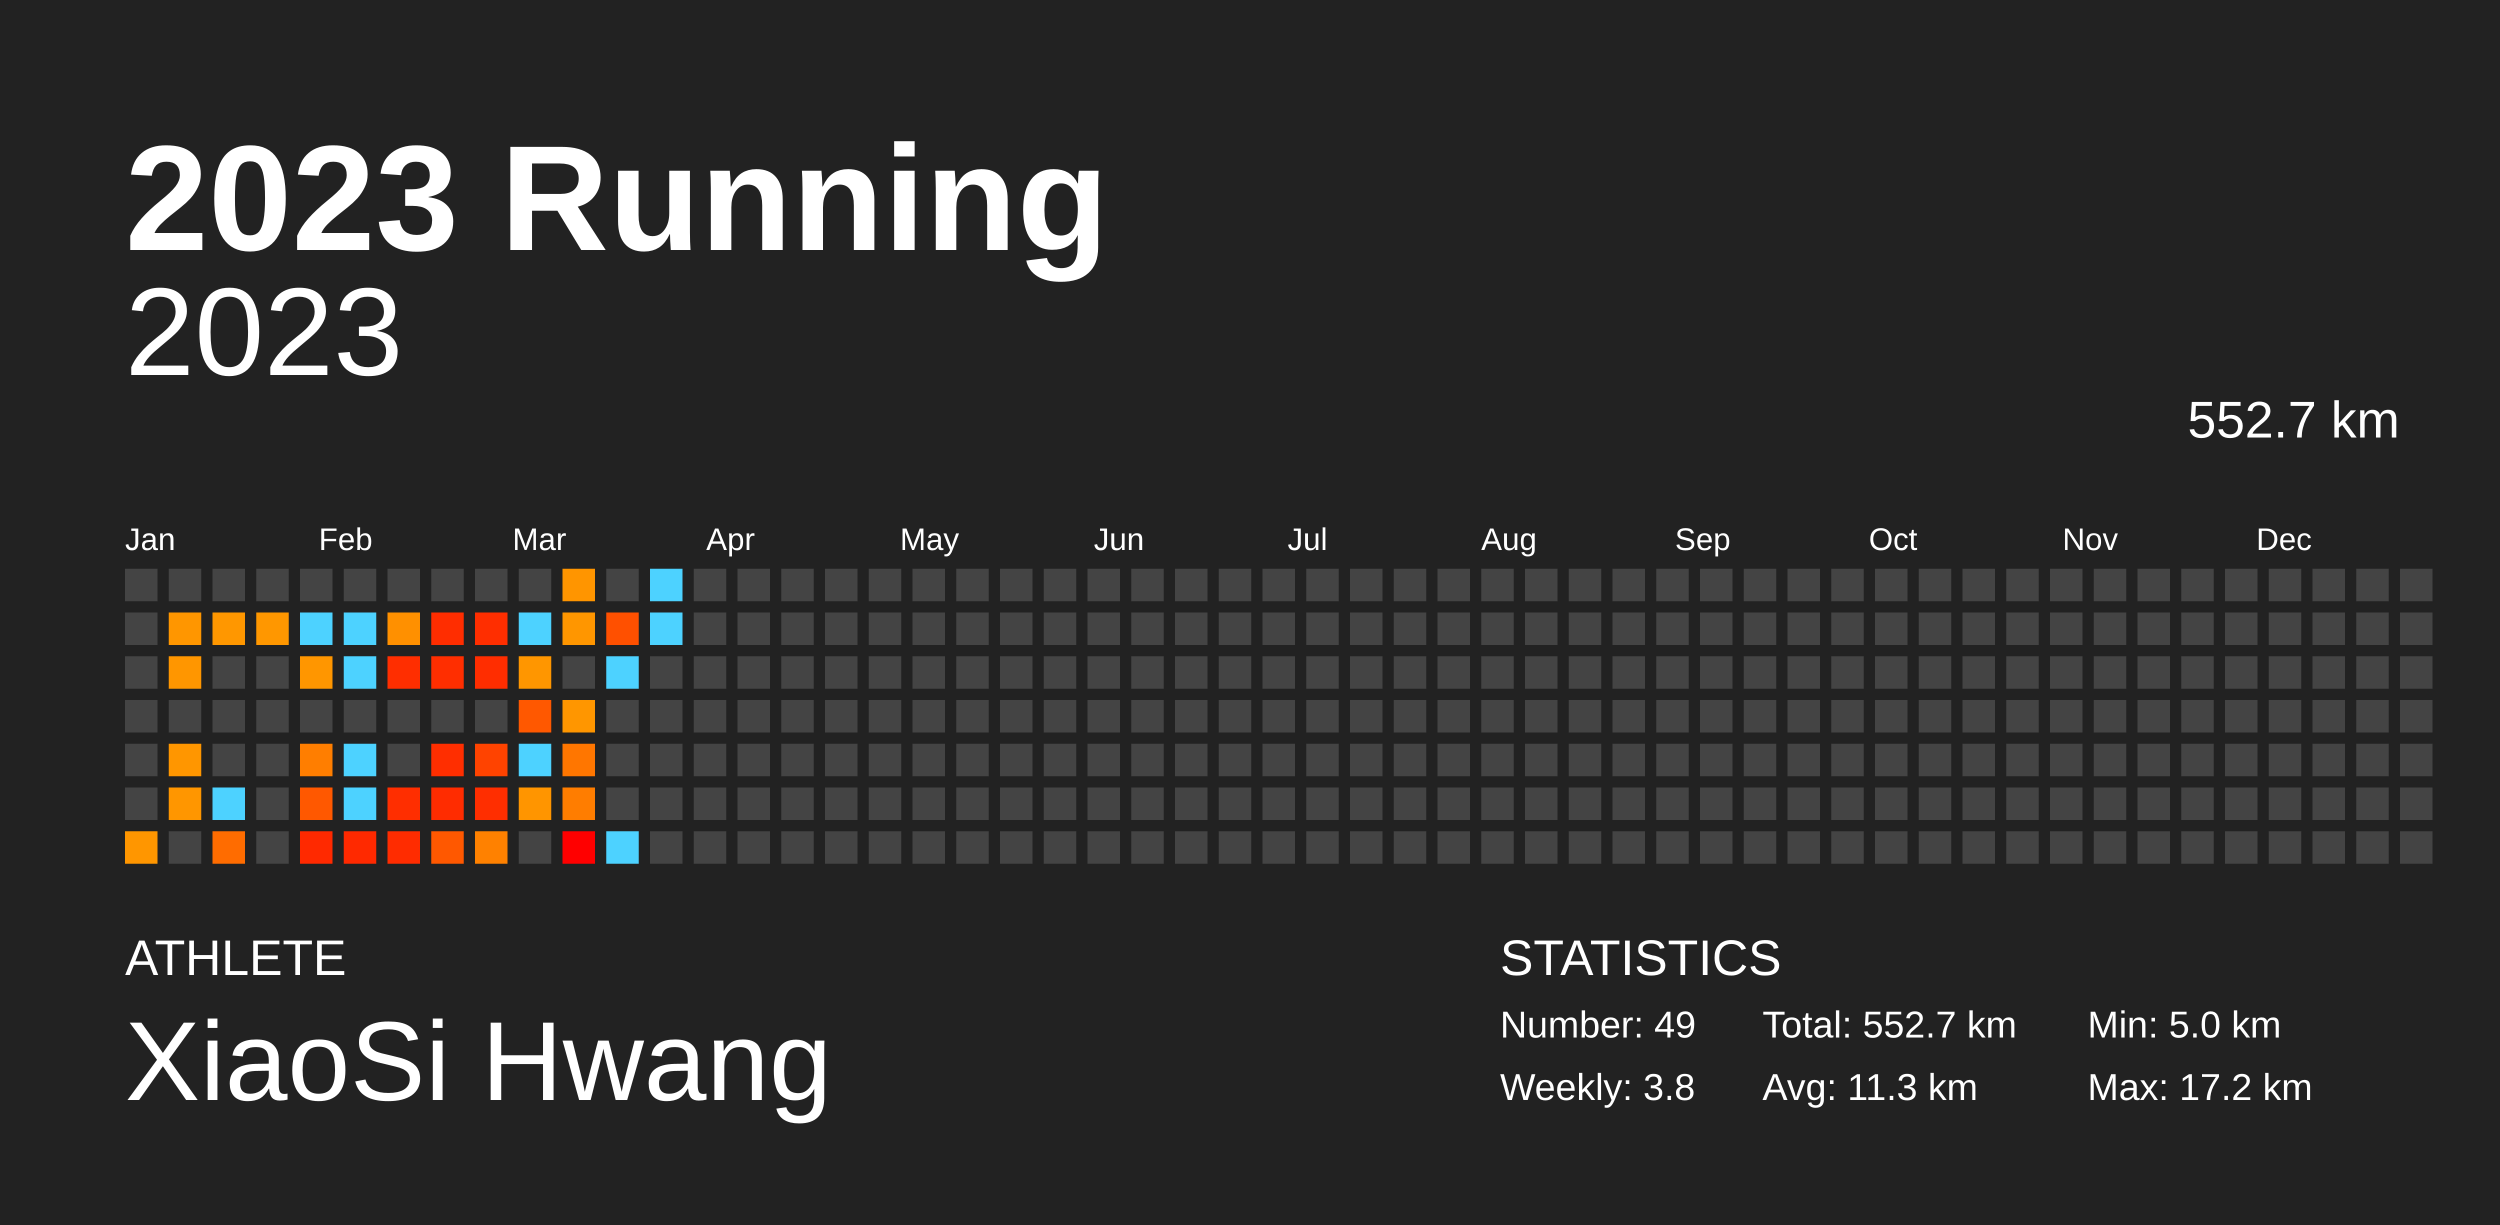
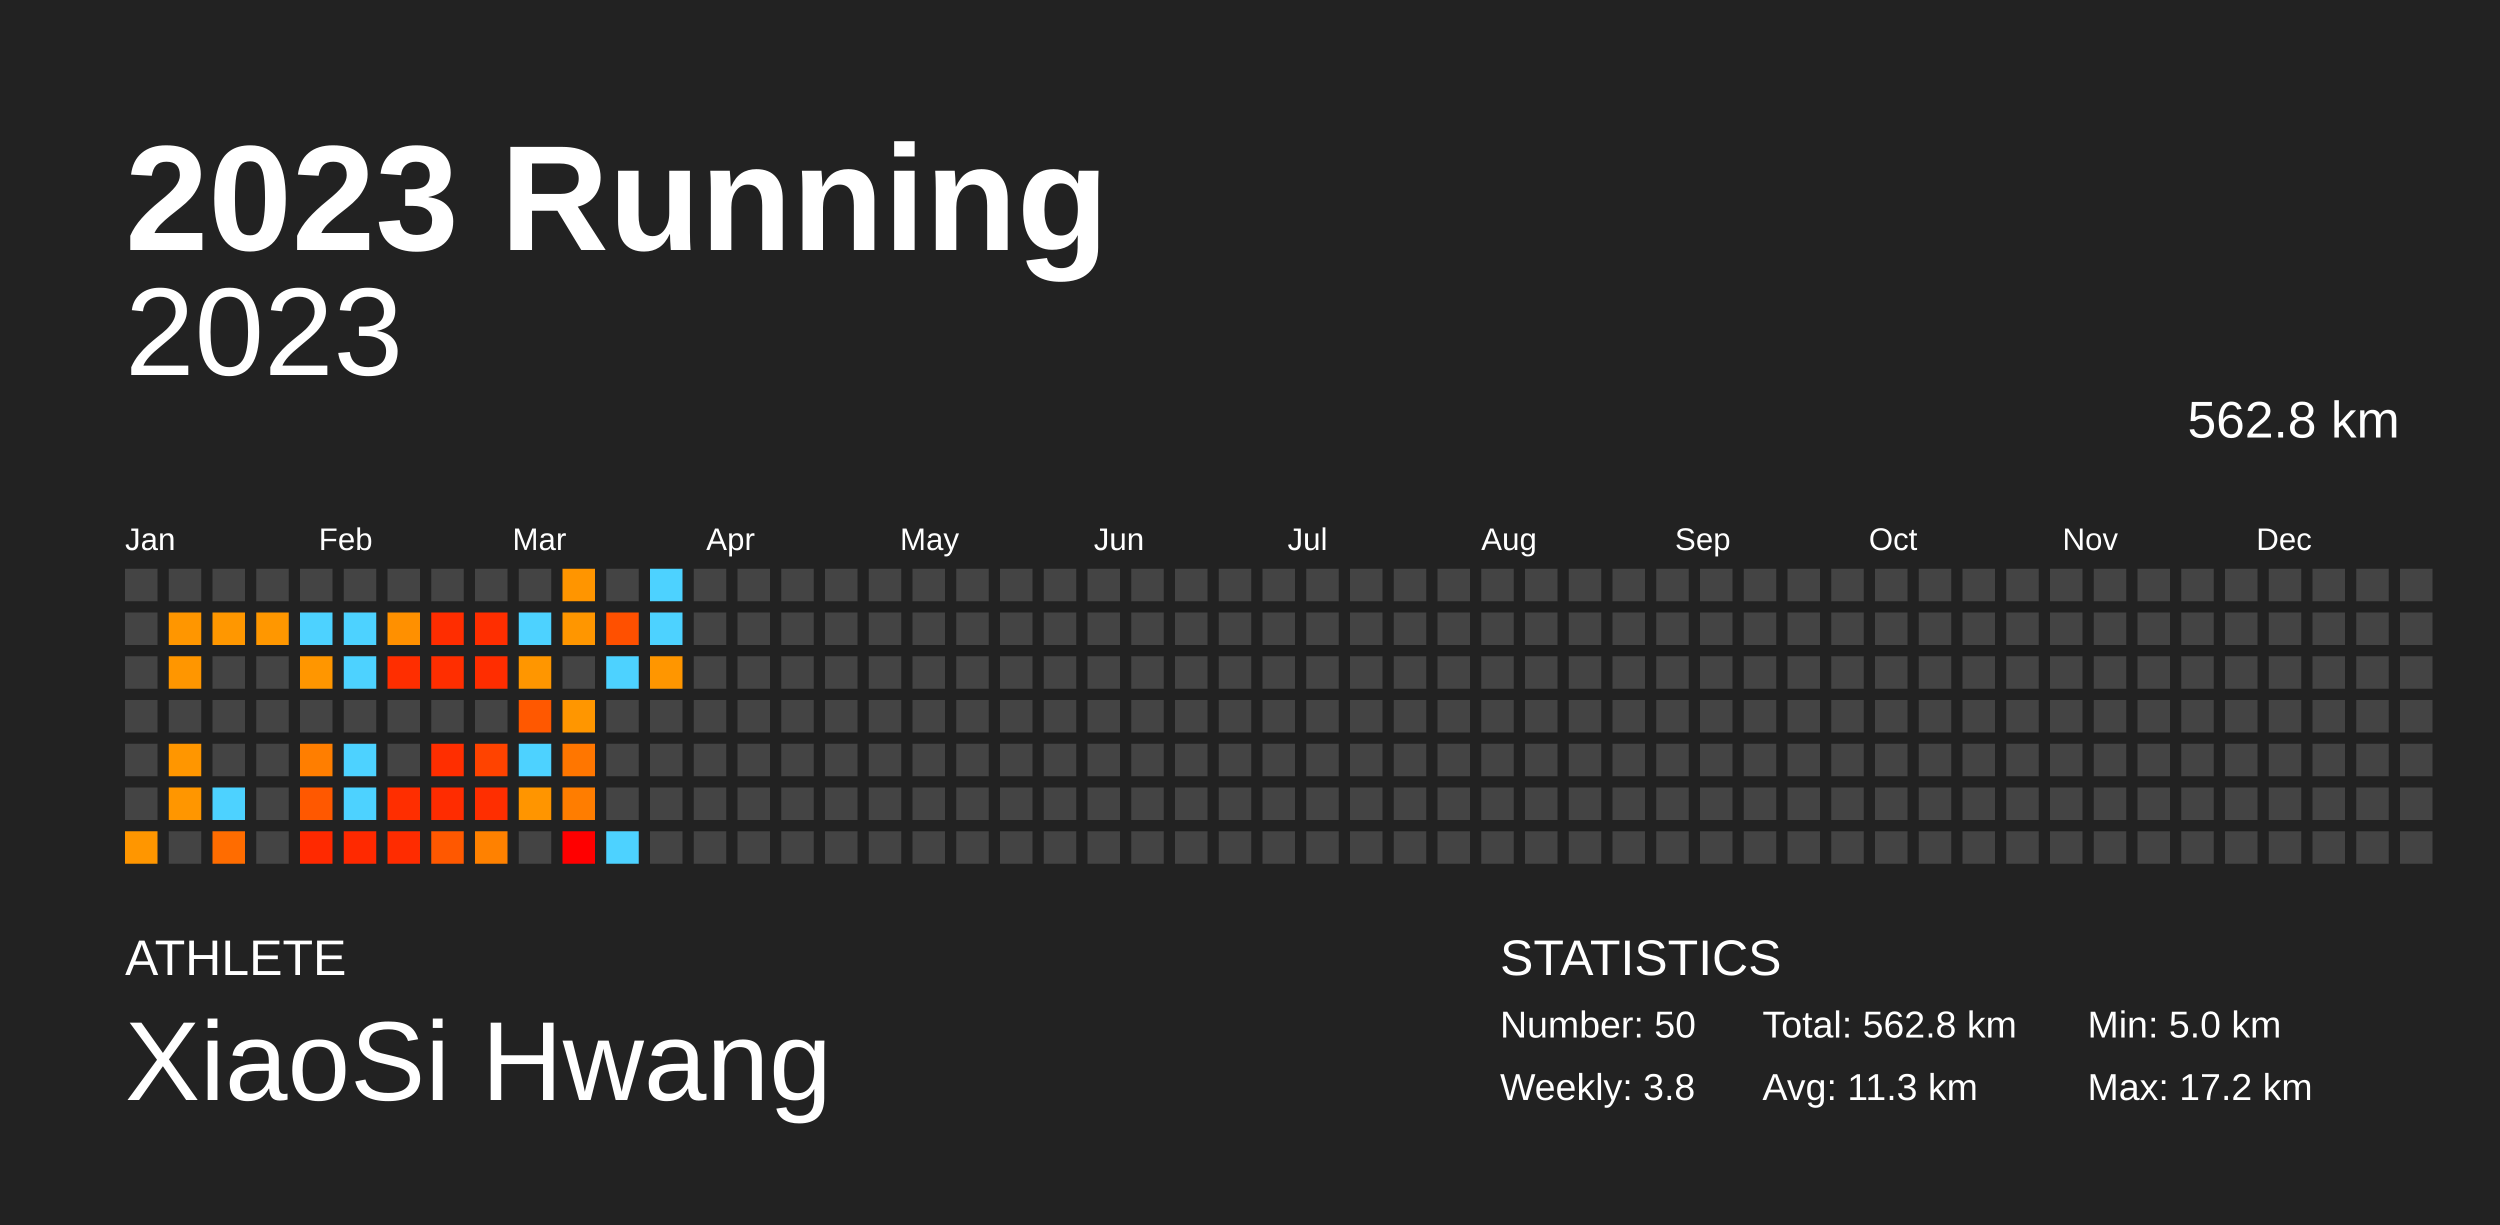
<svg xmlns="http://www.w3.org/2000/svg" baseProfile="full" height="98mm" version="1.1" viewBox="0,0,200,98" width="200mm">
  <defs />
  <rect fill="#222222" height="98" width="200" x="0" y="0" />
  <text fill="#FFFFFF" style="font-size:12px; font-family:Arial; font-weight:bold;" x="10" y="20">2023 Running</text>
  <text fill="#FFFFFF" style="font-size:4px; font-family:Arial" x="10" y="78">ATHLETE</text>
  <text fill="#FFFFFF" style="font-size:9px; font-family:Arial" x="10" y="88">XiaoSi Hwang</text>
  <text fill="#FFFFFF" style="font-size:4px; font-family:Arial" x="120" y="78">STATISTICS</text>
-   <text fill="#FFFFFF" style="font-size:3px; font-family:Arial" x="120" y="83">Number: 49</text>
+   <text fill="#FFFFFF" style="font-size:3px; font-family:Arial" x="120" y="83">Number: 50</text>
  <text fill="#FFFFFF" style="font-size:3px; font-family:Arial" x="120" y="88">Weekly: 3.8</text>
-   <text fill="#FFFFFF" style="font-size:3px; font-family:Arial" x="141" y="83">Total: 552.7 km</text>
+   <text fill="#FFFFFF" style="font-size:3px; font-family:Arial" x="141" y="83">Total: 562.8 km</text>
  <text fill="#FFFFFF" style="font-size:3px; font-family:Arial" x="141" y="88">Avg: 11.3 km</text>
  <text fill="#FFFFFF" style="font-size:3px; font-family:Arial" x="167" y="83">Min: 5.0 km</text>
  <text fill="#FFFFFF" style="font-size:3px; font-family:Arial" x="167" y="88">Max: 17.2 km</text>
  <text alignment-baseline="hanging" fill="#FFFFFF" style="font-size:10.0px; font-family:Arial;" x="10" y="30">2023</text>
-   <text alignment-baseline="hanging" fill="#FFFFFF" style="font-size:4.125px; font-family:Arial;" x="175" y="35">552.7 km</text>
+   <text alignment-baseline="hanging" fill="#FFFFFF" style="font-size:4.125px; font-family:Arial;" x="175" y="35">562.8 km</text>
  <text fill="#FFFFFF" style="font-size:2.5px; font-family:Arial" x="10.0" y="44">Jan</text>
  <text fill="#FFFFFF" style="font-size:2.5px; font-family:Arial" x="25.5" y="44">Feb</text>
  <text fill="#FFFFFF" style="font-size:2.5px; font-family:Arial" x="41.0" y="44">Mar</text>
  <text fill="#FFFFFF" style="font-size:2.5px; font-family:Arial" x="56.5" y="44">Apr</text>
  <text fill="#FFFFFF" style="font-size:2.5px; font-family:Arial" x="72.0" y="44">May</text>
  <text fill="#FFFFFF" style="font-size:2.5px; font-family:Arial" x="87.5" y="44">Jun</text>
  <text fill="#FFFFFF" style="font-size:2.5px; font-family:Arial" x="103.0" y="44">Jul</text>
  <text fill="#FFFFFF" style="font-size:2.5px; font-family:Arial" x="118.5" y="44">Aug</text>
  <text fill="#FFFFFF" style="font-size:2.5px; font-family:Arial" x="134.0" y="44">Sep</text>
  <text fill="#FFFFFF" style="font-size:2.5px; font-family:Arial" x="149.5" y="44">Oct</text>
  <text fill="#FFFFFF" style="font-size:2.5px; font-family:Arial" x="165.0" y="44">Nov</text>
  <text fill="#FFFFFF" style="font-size:2.5px; font-family:Arial" x="180.5" y="44">Dec</text>
  <rect fill="#444444" height="2.6" width="2.6" x="10.0" y="45.5" />
  <rect fill="#444444" height="2.6" width="2.6" x="10.0" y="49.0" />
  <rect fill="#444444" height="2.6" width="2.6" x="10.0" y="52.5" />
  <rect fill="#444444" height="2.6" width="2.6" x="10.0" y="56.0" />
  <rect fill="#444444" height="2.6" width="2.6" x="10.0" y="59.5" />
  <rect fill="#444444" height="2.6" width="2.6" x="10.0" y="63.0" />
  <rect fill="#ff9600" height="2.6" width="2.6" x="10.0" y="66.5" />
  <rect fill="#444444" height="2.6" width="2.6" x="13.5" y="45.5" />
  <rect fill="#ff9600" height="2.6" width="2.6" x="13.5" y="49.0" />
  <rect fill="#ff9600" height="2.6" width="2.6" x="13.5" y="52.5" />
  <rect fill="#444444" height="2.6" width="2.6" x="13.5" y="56.0" />
  <rect fill="#ff9600" height="2.6" width="2.6" x="13.5" y="59.5" />
  <rect fill="#ff9600" height="2.6" width="2.6" x="13.5" y="63.0" />
  <rect fill="#444444" height="2.6" width="2.6" x="13.5" y="66.5" />
  <rect fill="#444444" height="2.6" width="2.6" x="17.0" y="45.5" />
  <rect fill="#ff9700" height="2.6" width="2.6" x="17.0" y="49.0" />
  <rect fill="#444444" height="2.6" width="2.6" x="17.0" y="52.5" />
  <rect fill="#444444" height="2.6" width="2.6" x="17.0" y="56.0" />
  <rect fill="#444444" height="2.6" width="2.6" x="17.0" y="59.5" />
  <rect fill="#4dd2ff" height="2.6" width="2.6" x="17.0" y="63.0" />
  <rect fill="#ff6c00" height="2.6" width="2.6" x="17.0" y="66.5" />
  <rect fill="#444444" height="2.6" width="2.6" x="20.5" y="45.5" />
  <rect fill="#ff9700" height="2.6" width="2.6" x="20.5" y="49.0" />
  <rect fill="#444444" height="2.6" width="2.6" x="20.5" y="52.5" />
  <rect fill="#444444" height="2.6" width="2.6" x="20.5" y="56.0" />
  <rect fill="#444444" height="2.6" width="2.6" x="20.5" y="59.5" />
  <rect fill="#444444" height="2.6" width="2.6" x="20.5" y="63.0" />
  <rect fill="#444444" height="2.6" width="2.6" x="20.5" y="66.5" />
  <rect fill="#444444" height="2.6" width="2.6" x="24.0" y="45.5" />
  <rect fill="#4dd2ff" height="2.6" width="2.6" x="24.0" y="49.0" />
  <rect fill="#ff9600" height="2.6" width="2.6" x="24.0" y="52.5" />
  <rect fill="#444444" height="2.6" width="2.6" x="24.0" y="56.0" />
  <rect fill="#ff7e00" height="2.6" width="2.6" x="24.0" y="59.5" />
  <rect fill="#ff5800" height="2.6" width="2.6" x="24.0" y="63.0" />
  <rect fill="#ff2900" height="2.6" width="2.6" x="24.0" y="66.5" />
  <rect fill="#444444" height="2.6" width="2.6" x="27.5" y="45.5" />
  <rect fill="#4dd2ff" height="2.6" width="2.6" x="27.5" y="49.0" />
  <rect fill="#4dd2ff" height="2.6" width="2.6" x="27.5" y="52.5" />
  <rect fill="#444444" height="2.6" width="2.6" x="27.5" y="56.0" />
  <rect fill="#4dd2ff" height="2.6" width="2.6" x="27.5" y="59.5" />
  <rect fill="#4dd2ff" height="2.6" width="2.6" x="27.5" y="63.0" />
  <rect fill="#ff2900" height="2.6" width="2.6" x="27.5" y="66.5" />
  <rect fill="#444444" height="2.6" width="2.6" x="31.0" y="45.5" />
  <rect fill="#ff9000" height="2.6" width="2.6" x="31.0" y="49.0" />
  <rect fill="#ff2e00" height="2.6" width="2.6" x="31.0" y="52.5" />
  <rect fill="#444444" height="2.6" width="2.6" x="31.0" y="56.0" />
  <rect fill="#444444" height="2.6" width="2.6" x="31.0" y="59.5" />
  <rect fill="#ff2e00" height="2.6" width="2.6" x="31.0" y="63.0" />
  <rect fill="#ff2c00" height="2.6" width="2.6" x="31.0" y="66.5" />
  <rect fill="#444444" height="2.6" width="2.6" x="34.5" y="45.5" />
  <rect fill="#ff2d00" height="2.6" width="2.6" x="34.5" y="49.0" />
  <rect fill="#ff2e00" height="2.6" width="2.6" x="34.5" y="52.5" />
  <rect fill="#444444" height="2.6" width="2.6" x="34.5" y="56.0" />
  <rect fill="#ff2e00" height="2.6" width="2.6" x="34.5" y="59.5" />
  <rect fill="#ff2c00" height="2.6" width="2.6" x="34.5" y="63.0" />
  <rect fill="#ff5800" height="2.6" width="2.6" x="34.5" y="66.5" />
  <rect fill="#444444" height="2.6" width="2.6" x="38.0" y="45.5" />
  <rect fill="#ff2e00" height="2.6" width="2.6" x="38.0" y="49.0" />
  <rect fill="#ff2d00" height="2.6" width="2.6" x="38.0" y="52.5" />
  <rect fill="#444444" height="2.6" width="2.6" x="38.0" y="56.0" />
  <rect fill="#ff4300" height="2.6" width="2.6" x="38.0" y="59.5" />
  <rect fill="#ff2e00" height="2.6" width="2.6" x="38.0" y="63.0" />
  <rect fill="#ff8100" height="2.6" width="2.6" x="38.0" y="66.5" />
  <rect fill="#444444" height="2.6" width="2.6" x="41.5" y="45.5" />
  <rect fill="#4dd2ff" height="2.6" width="2.6" x="41.5" y="49.0" />
  <rect fill="#ff9600" height="2.6" width="2.6" x="41.5" y="52.5" />
  <rect fill="#ff5800" height="2.6" width="2.6" x="41.5" y="56.0" />
  <rect fill="#4dd2ff" height="2.6" width="2.6" x="41.5" y="59.5" />
  <rect fill="#ff9500" height="2.6" width="2.6" x="41.5" y="63.0" />
  <rect fill="#444444" height="2.6" width="2.6" x="41.5" y="66.5" />
  <rect fill="#ff9500" height="2.6" width="2.6" x="45.0" y="45.5" />
  <rect fill="#ff9600" height="2.6" width="2.6" x="45.0" y="49.0" />
  <rect fill="#444444" height="2.6" width="2.6" x="45.0" y="52.5" />
  <rect fill="#ff9600" height="2.6" width="2.6" x="45.0" y="56.0" />
  <rect fill="#ff7600" height="2.6" width="2.6" x="45.0" y="59.5" />
  <rect fill="#ff7d00" height="2.6" width="2.6" x="45.0" y="63.0" />
  <rect fill="#ff0000" height="2.6" width="2.6" x="45.0" y="66.5" />
  <rect fill="#444444" height="2.6" width="2.6" x="48.5" y="45.5" />
  <rect fill="#ff5000" height="2.6" width="2.6" x="48.5" y="49.0" />
  <rect fill="#4dd2ff" height="2.6" width="2.6" x="48.5" y="52.5" />
  <rect fill="#444444" height="2.6" width="2.6" x="48.5" y="56.0" />
  <rect fill="#444444" height="2.6" width="2.6" x="48.5" y="59.5" />
  <rect fill="#444444" height="2.6" width="2.6" x="48.5" y="63.0" />
  <rect fill="#4dd2ff" height="2.6" width="2.6" x="48.5" y="66.5" />
  <rect fill="#4dd2ff" height="2.6" width="2.6" x="52.0" y="45.5" />
  <rect fill="#4dd2ff" height="2.6" width="2.6" x="52.0" y="49.0" />
-   <rect fill="#444444" height="2.6" width="2.6" x="52.0" y="52.5" />
+   <rect fill="#ff9600" height="2.6" width="2.6" x="52.0" y="52.5" />
  <rect fill="#444444" height="2.6" width="2.6" x="52.0" y="56.0" />
  <rect fill="#444444" height="2.6" width="2.6" x="52.0" y="59.5" />
  <rect fill="#444444" height="2.6" width="2.6" x="52.0" y="63.0" />
  <rect fill="#444444" height="2.6" width="2.6" x="52.0" y="66.5" />
  <rect fill="#444444" height="2.6" width="2.6" x="55.5" y="45.5" />
  <rect fill="#444444" height="2.6" width="2.6" x="55.5" y="49.0" />
  <rect fill="#444444" height="2.6" width="2.6" x="55.5" y="52.5" />
  <rect fill="#444444" height="2.6" width="2.6" x="55.5" y="56.0" />
  <rect fill="#444444" height="2.6" width="2.6" x="55.5" y="59.5" />
  <rect fill="#444444" height="2.6" width="2.6" x="55.5" y="63.0" />
  <rect fill="#444444" height="2.6" width="2.6" x="55.5" y="66.5" />
  <rect fill="#444444" height="2.6" width="2.6" x="59.0" y="45.5" />
  <rect fill="#444444" height="2.6" width="2.6" x="59.0" y="49.0" />
  <rect fill="#444444" height="2.6" width="2.6" x="59.0" y="52.5" />
  <rect fill="#444444" height="2.6" width="2.6" x="59.0" y="56.0" />
  <rect fill="#444444" height="2.6" width="2.6" x="59.0" y="59.5" />
  <rect fill="#444444" height="2.6" width="2.6" x="59.0" y="63.0" />
  <rect fill="#444444" height="2.6" width="2.6" x="59.0" y="66.5" />
  <rect fill="#444444" height="2.6" width="2.6" x="62.5" y="45.5" />
  <rect fill="#444444" height="2.6" width="2.6" x="62.5" y="49.0" />
  <rect fill="#444444" height="2.6" width="2.6" x="62.5" y="52.5" />
  <rect fill="#444444" height="2.6" width="2.6" x="62.5" y="56.0" />
  <rect fill="#444444" height="2.6" width="2.6" x="62.5" y="59.5" />
  <rect fill="#444444" height="2.6" width="2.6" x="62.5" y="63.0" />
  <rect fill="#444444" height="2.6" width="2.6" x="62.5" y="66.5" />
  <rect fill="#444444" height="2.6" width="2.6" x="66.0" y="45.5" />
  <rect fill="#444444" height="2.6" width="2.6" x="66.0" y="49.0" />
  <rect fill="#444444" height="2.6" width="2.6" x="66.0" y="52.5" />
  <rect fill="#444444" height="2.6" width="2.6" x="66.0" y="56.0" />
  <rect fill="#444444" height="2.6" width="2.6" x="66.0" y="59.5" />
  <rect fill="#444444" height="2.6" width="2.6" x="66.0" y="63.0" />
  <rect fill="#444444" height="2.6" width="2.6" x="66.0" y="66.5" />
  <rect fill="#444444" height="2.6" width="2.6" x="69.5" y="45.5" />
  <rect fill="#444444" height="2.6" width="2.6" x="69.5" y="49.0" />
  <rect fill="#444444" height="2.6" width="2.6" x="69.5" y="52.5" />
  <rect fill="#444444" height="2.6" width="2.6" x="69.5" y="56.0" />
  <rect fill="#444444" height="2.6" width="2.6" x="69.5" y="59.5" />
  <rect fill="#444444" height="2.6" width="2.6" x="69.5" y="63.0" />
  <rect fill="#444444" height="2.6" width="2.6" x="69.5" y="66.5" />
  <rect fill="#444444" height="2.6" width="2.6" x="73.0" y="45.5" />
  <rect fill="#444444" height="2.6" width="2.6" x="73.0" y="49.0" />
  <rect fill="#444444" height="2.6" width="2.6" x="73.0" y="52.5" />
  <rect fill="#444444" height="2.6" width="2.6" x="73.0" y="56.0" />
  <rect fill="#444444" height="2.6" width="2.6" x="73.0" y="59.5" />
  <rect fill="#444444" height="2.6" width="2.6" x="73.0" y="63.0" />
  <rect fill="#444444" height="2.6" width="2.6" x="73.0" y="66.5" />
  <rect fill="#444444" height="2.6" width="2.6" x="76.5" y="45.5" />
  <rect fill="#444444" height="2.6" width="2.6" x="76.5" y="49.0" />
  <rect fill="#444444" height="2.6" width="2.6" x="76.5" y="52.5" />
  <rect fill="#444444" height="2.6" width="2.6" x="76.5" y="56.0" />
  <rect fill="#444444" height="2.6" width="2.6" x="76.5" y="59.5" />
  <rect fill="#444444" height="2.6" width="2.6" x="76.5" y="63.0" />
  <rect fill="#444444" height="2.6" width="2.6" x="76.5" y="66.5" />
  <rect fill="#444444" height="2.6" width="2.6" x="80.0" y="45.5" />
  <rect fill="#444444" height="2.6" width="2.6" x="80.0" y="49.0" />
  <rect fill="#444444" height="2.6" width="2.6" x="80.0" y="52.5" />
  <rect fill="#444444" height="2.6" width="2.6" x="80.0" y="56.0" />
  <rect fill="#444444" height="2.6" width="2.6" x="80.0" y="59.5" />
  <rect fill="#444444" height="2.6" width="2.6" x="80.0" y="63.0" />
  <rect fill="#444444" height="2.6" width="2.6" x="80.0" y="66.5" />
  <rect fill="#444444" height="2.6" width="2.6" x="83.5" y="45.5" />
  <rect fill="#444444" height="2.6" width="2.6" x="83.5" y="49.0" />
  <rect fill="#444444" height="2.6" width="2.6" x="83.5" y="52.5" />
  <rect fill="#444444" height="2.6" width="2.6" x="83.5" y="56.0" />
  <rect fill="#444444" height="2.6" width="2.6" x="83.5" y="59.5" />
  <rect fill="#444444" height="2.6" width="2.6" x="83.5" y="63.0" />
  <rect fill="#444444" height="2.6" width="2.6" x="83.5" y="66.5" />
  <rect fill="#444444" height="2.6" width="2.6" x="87.0" y="45.5" />
  <rect fill="#444444" height="2.6" width="2.6" x="87.0" y="49.0" />
  <rect fill="#444444" height="2.6" width="2.6" x="87.0" y="52.5" />
  <rect fill="#444444" height="2.6" width="2.6" x="87.0" y="56.0" />
  <rect fill="#444444" height="2.6" width="2.6" x="87.0" y="59.5" />
  <rect fill="#444444" height="2.6" width="2.6" x="87.0" y="63.0" />
  <rect fill="#444444" height="2.6" width="2.6" x="87.0" y="66.5" />
  <rect fill="#444444" height="2.6" width="2.6" x="90.5" y="45.5" />
  <rect fill="#444444" height="2.6" width="2.6" x="90.5" y="49.0" />
  <rect fill="#444444" height="2.6" width="2.6" x="90.5" y="52.5" />
  <rect fill="#444444" height="2.6" width="2.6" x="90.5" y="56.0" />
  <rect fill="#444444" height="2.6" width="2.6" x="90.5" y="59.5" />
  <rect fill="#444444" height="2.6" width="2.6" x="90.5" y="63.0" />
  <rect fill="#444444" height="2.6" width="2.6" x="90.5" y="66.5" />
  <rect fill="#444444" height="2.6" width="2.6" x="94.0" y="45.5" />
  <rect fill="#444444" height="2.6" width="2.6" x="94.0" y="49.0" />
  <rect fill="#444444" height="2.6" width="2.6" x="94.0" y="52.5" />
  <rect fill="#444444" height="2.6" width="2.6" x="94.0" y="56.0" />
  <rect fill="#444444" height="2.6" width="2.6" x="94.0" y="59.5" />
  <rect fill="#444444" height="2.6" width="2.6" x="94.0" y="63.0" />
  <rect fill="#444444" height="2.6" width="2.6" x="94.0" y="66.5" />
  <rect fill="#444444" height="2.6" width="2.6" x="97.5" y="45.5" />
  <rect fill="#444444" height="2.6" width="2.6" x="97.5" y="49.0" />
  <rect fill="#444444" height="2.6" width="2.6" x="97.5" y="52.5" />
  <rect fill="#444444" height="2.6" width="2.6" x="97.5" y="56.0" />
  <rect fill="#444444" height="2.6" width="2.6" x="97.5" y="59.5" />
  <rect fill="#444444" height="2.6" width="2.6" x="97.5" y="63.0" />
  <rect fill="#444444" height="2.6" width="2.6" x="97.5" y="66.5" />
  <rect fill="#444444" height="2.6" width="2.6" x="101.0" y="45.5" />
  <rect fill="#444444" height="2.6" width="2.6" x="101.0" y="49.0" />
  <rect fill="#444444" height="2.6" width="2.6" x="101.0" y="52.5" />
  <rect fill="#444444" height="2.6" width="2.6" x="101.0" y="56.0" />
  <rect fill="#444444" height="2.6" width="2.6" x="101.0" y="59.5" />
  <rect fill="#444444" height="2.6" width="2.6" x="101.0" y="63.0" />
  <rect fill="#444444" height="2.6" width="2.6" x="101.0" y="66.5" />
  <rect fill="#444444" height="2.6" width="2.6" x="104.5" y="45.5" />
  <rect fill="#444444" height="2.6" width="2.6" x="104.5" y="49.0" />
  <rect fill="#444444" height="2.6" width="2.6" x="104.5" y="52.5" />
  <rect fill="#444444" height="2.6" width="2.6" x="104.5" y="56.0" />
  <rect fill="#444444" height="2.6" width="2.6" x="104.5" y="59.5" />
  <rect fill="#444444" height="2.6" width="2.6" x="104.5" y="63.0" />
  <rect fill="#444444" height="2.6" width="2.6" x="104.5" y="66.5" />
  <rect fill="#444444" height="2.6" width="2.6" x="108.0" y="45.5" />
  <rect fill="#444444" height="2.6" width="2.6" x="108.0" y="49.0" />
  <rect fill="#444444" height="2.6" width="2.6" x="108.0" y="52.5" />
  <rect fill="#444444" height="2.6" width="2.6" x="108.0" y="56.0" />
  <rect fill="#444444" height="2.6" width="2.6" x="108.0" y="59.5" />
  <rect fill="#444444" height="2.6" width="2.6" x="108.0" y="63.0" />
  <rect fill="#444444" height="2.6" width="2.6" x="108.0" y="66.5" />
  <rect fill="#444444" height="2.6" width="2.6" x="111.5" y="45.5" />
  <rect fill="#444444" height="2.6" width="2.6" x="111.5" y="49.0" />
  <rect fill="#444444" height="2.6" width="2.6" x="111.5" y="52.5" />
  <rect fill="#444444" height="2.6" width="2.6" x="111.5" y="56.0" />
  <rect fill="#444444" height="2.6" width="2.6" x="111.5" y="59.5" />
  <rect fill="#444444" height="2.6" width="2.6" x="111.5" y="63.0" />
  <rect fill="#444444" height="2.6" width="2.6" x="111.5" y="66.5" />
  <rect fill="#444444" height="2.6" width="2.6" x="115.0" y="45.5" />
  <rect fill="#444444" height="2.6" width="2.6" x="115.0" y="49.0" />
  <rect fill="#444444" height="2.6" width="2.6" x="115.0" y="52.5" />
  <rect fill="#444444" height="2.6" width="2.6" x="115.0" y="56.0" />
  <rect fill="#444444" height="2.6" width="2.6" x="115.0" y="59.5" />
  <rect fill="#444444" height="2.6" width="2.6" x="115.0" y="63.0" />
  <rect fill="#444444" height="2.6" width="2.6" x="115.0" y="66.5" />
  <rect fill="#444444" height="2.6" width="2.6" x="118.5" y="45.5" />
  <rect fill="#444444" height="2.6" width="2.6" x="118.5" y="49.0" />
  <rect fill="#444444" height="2.6" width="2.6" x="118.5" y="52.5" />
  <rect fill="#444444" height="2.6" width="2.6" x="118.5" y="56.0" />
  <rect fill="#444444" height="2.6" width="2.6" x="118.5" y="59.5" />
  <rect fill="#444444" height="2.6" width="2.6" x="118.5" y="63.0" />
  <rect fill="#444444" height="2.6" width="2.6" x="118.5" y="66.5" />
  <rect fill="#444444" height="2.6" width="2.6" x="122.0" y="45.5" />
  <rect fill="#444444" height="2.6" width="2.6" x="122.0" y="49.0" />
  <rect fill="#444444" height="2.6" width="2.6" x="122.0" y="52.5" />
  <rect fill="#444444" height="2.6" width="2.6" x="122.0" y="56.0" />
  <rect fill="#444444" height="2.6" width="2.6" x="122.0" y="59.5" />
  <rect fill="#444444" height="2.6" width="2.6" x="122.0" y="63.0" />
  <rect fill="#444444" height="2.6" width="2.6" x="122.0" y="66.5" />
  <rect fill="#444444" height="2.6" width="2.6" x="125.5" y="45.5" />
  <rect fill="#444444" height="2.6" width="2.6" x="125.5" y="49.0" />
  <rect fill="#444444" height="2.6" width="2.6" x="125.5" y="52.5" />
  <rect fill="#444444" height="2.6" width="2.6" x="125.5" y="56.0" />
  <rect fill="#444444" height="2.6" width="2.6" x="125.5" y="59.5" />
  <rect fill="#444444" height="2.6" width="2.6" x="125.5" y="63.0" />
  <rect fill="#444444" height="2.6" width="2.6" x="125.5" y="66.5" />
  <rect fill="#444444" height="2.6" width="2.6" x="129.0" y="45.5" />
  <rect fill="#444444" height="2.6" width="2.6" x="129.0" y="49.0" />
  <rect fill="#444444" height="2.6" width="2.6" x="129.0" y="52.5" />
  <rect fill="#444444" height="2.6" width="2.6" x="129.0" y="56.0" />
  <rect fill="#444444" height="2.6" width="2.6" x="129.0" y="59.5" />
  <rect fill="#444444" height="2.6" width="2.6" x="129.0" y="63.0" />
  <rect fill="#444444" height="2.6" width="2.6" x="129.0" y="66.5" />
  <rect fill="#444444" height="2.6" width="2.6" x="132.5" y="45.5" />
  <rect fill="#444444" height="2.6" width="2.6" x="132.5" y="49.0" />
  <rect fill="#444444" height="2.6" width="2.6" x="132.5" y="52.5" />
  <rect fill="#444444" height="2.6" width="2.6" x="132.5" y="56.0" />
  <rect fill="#444444" height="2.6" width="2.6" x="132.5" y="59.5" />
  <rect fill="#444444" height="2.6" width="2.6" x="132.5" y="63.0" />
  <rect fill="#444444" height="2.6" width="2.6" x="132.5" y="66.5" />
  <rect fill="#444444" height="2.6" width="2.6" x="136.0" y="45.5" />
  <rect fill="#444444" height="2.6" width="2.6" x="136.0" y="49.0" />
  <rect fill="#444444" height="2.6" width="2.6" x="136.0" y="52.5" />
  <rect fill="#444444" height="2.6" width="2.6" x="136.0" y="56.0" />
  <rect fill="#444444" height="2.6" width="2.6" x="136.0" y="59.5" />
  <rect fill="#444444" height="2.6" width="2.6" x="136.0" y="63.0" />
  <rect fill="#444444" height="2.6" width="2.6" x="136.0" y="66.5" />
  <rect fill="#444444" height="2.6" width="2.6" x="139.5" y="45.5" />
  <rect fill="#444444" height="2.6" width="2.6" x="139.5" y="49.0" />
  <rect fill="#444444" height="2.6" width="2.6" x="139.5" y="52.5" />
  <rect fill="#444444" height="2.6" width="2.6" x="139.5" y="56.0" />
  <rect fill="#444444" height="2.6" width="2.6" x="139.5" y="59.5" />
  <rect fill="#444444" height="2.6" width="2.6" x="139.5" y="63.0" />
  <rect fill="#444444" height="2.6" width="2.6" x="139.5" y="66.5" />
  <rect fill="#444444" height="2.6" width="2.6" x="143.0" y="45.5" />
  <rect fill="#444444" height="2.6" width="2.6" x="143.0" y="49.0" />
  <rect fill="#444444" height="2.6" width="2.6" x="143.0" y="52.5" />
  <rect fill="#444444" height="2.6" width="2.6" x="143.0" y="56.0" />
  <rect fill="#444444" height="2.6" width="2.6" x="143.0" y="59.5" />
  <rect fill="#444444" height="2.6" width="2.6" x="143.0" y="63.0" />
  <rect fill="#444444" height="2.6" width="2.6" x="143.0" y="66.5" />
  <rect fill="#444444" height="2.6" width="2.6" x="146.5" y="45.5" />
  <rect fill="#444444" height="2.6" width="2.6" x="146.5" y="49.0" />
  <rect fill="#444444" height="2.6" width="2.6" x="146.5" y="52.5" />
  <rect fill="#444444" height="2.6" width="2.6" x="146.5" y="56.0" />
  <rect fill="#444444" height="2.6" width="2.6" x="146.5" y="59.5" />
  <rect fill="#444444" height="2.6" width="2.6" x="146.5" y="63.0" />
  <rect fill="#444444" height="2.6" width="2.6" x="146.5" y="66.5" />
  <rect fill="#444444" height="2.6" width="2.6" x="150.0" y="45.5" />
  <rect fill="#444444" height="2.6" width="2.6" x="150.0" y="49.0" />
  <rect fill="#444444" height="2.6" width="2.6" x="150.0" y="52.5" />
  <rect fill="#444444" height="2.6" width="2.6" x="150.0" y="56.0" />
  <rect fill="#444444" height="2.6" width="2.6" x="150.0" y="59.5" />
  <rect fill="#444444" height="2.6" width="2.6" x="150.0" y="63.0" />
  <rect fill="#444444" height="2.6" width="2.6" x="150.0" y="66.5" />
  <rect fill="#444444" height="2.6" width="2.6" x="153.5" y="45.5" />
  <rect fill="#444444" height="2.6" width="2.6" x="153.5" y="49.0" />
  <rect fill="#444444" height="2.6" width="2.6" x="153.5" y="52.5" />
  <rect fill="#444444" height="2.6" width="2.6" x="153.5" y="56.0" />
  <rect fill="#444444" height="2.6" width="2.6" x="153.5" y="59.5" />
  <rect fill="#444444" height="2.6" width="2.6" x="153.5" y="63.0" />
  <rect fill="#444444" height="2.6" width="2.6" x="153.5" y="66.5" />
  <rect fill="#444444" height="2.6" width="2.6" x="157.0" y="45.5" />
  <rect fill="#444444" height="2.6" width="2.6" x="157.0" y="49.0" />
  <rect fill="#444444" height="2.6" width="2.6" x="157.0" y="52.5" />
  <rect fill="#444444" height="2.6" width="2.6" x="157.0" y="56.0" />
  <rect fill="#444444" height="2.6" width="2.6" x="157.0" y="59.5" />
  <rect fill="#444444" height="2.6" width="2.6" x="157.0" y="63.0" />
  <rect fill="#444444" height="2.6" width="2.6" x="157.0" y="66.5" />
  <rect fill="#444444" height="2.6" width="2.6" x="160.5" y="45.5" />
  <rect fill="#444444" height="2.6" width="2.6" x="160.5" y="49.0" />
  <rect fill="#444444" height="2.6" width="2.6" x="160.5" y="52.5" />
  <rect fill="#444444" height="2.6" width="2.6" x="160.5" y="56.0" />
  <rect fill="#444444" height="2.6" width="2.6" x="160.5" y="59.5" />
  <rect fill="#444444" height="2.6" width="2.6" x="160.5" y="63.0" />
  <rect fill="#444444" height="2.6" width="2.6" x="160.5" y="66.5" />
  <rect fill="#444444" height="2.6" width="2.6" x="164.0" y="45.5" />
  <rect fill="#444444" height="2.6" width="2.6" x="164.0" y="49.0" />
  <rect fill="#444444" height="2.6" width="2.6" x="164.0" y="52.5" />
  <rect fill="#444444" height="2.6" width="2.6" x="164.0" y="56.0" />
  <rect fill="#444444" height="2.6" width="2.6" x="164.0" y="59.5" />
  <rect fill="#444444" height="2.6" width="2.6" x="164.0" y="63.0" />
  <rect fill="#444444" height="2.6" width="2.6" x="164.0" y="66.5" />
  <rect fill="#444444" height="2.6" width="2.6" x="167.5" y="45.5" />
  <rect fill="#444444" height="2.6" width="2.6" x="167.5" y="49.0" />
  <rect fill="#444444" height="2.6" width="2.6" x="167.5" y="52.5" />
  <rect fill="#444444" height="2.6" width="2.6" x="167.5" y="56.0" />
  <rect fill="#444444" height="2.6" width="2.6" x="167.5" y="59.5" />
  <rect fill="#444444" height="2.6" width="2.6" x="167.5" y="63.0" />
  <rect fill="#444444" height="2.6" width="2.6" x="167.5" y="66.5" />
  <rect fill="#444444" height="2.6" width="2.6" x="171.0" y="45.5" />
  <rect fill="#444444" height="2.6" width="2.6" x="171.0" y="49.0" />
  <rect fill="#444444" height="2.6" width="2.6" x="171.0" y="52.5" />
  <rect fill="#444444" height="2.6" width="2.6" x="171.0" y="56.0" />
  <rect fill="#444444" height="2.6" width="2.6" x="171.0" y="59.5" />
  <rect fill="#444444" height="2.6" width="2.6" x="171.0" y="63.0" />
  <rect fill="#444444" height="2.6" width="2.6" x="171.0" y="66.5" />
  <rect fill="#444444" height="2.6" width="2.6" x="174.5" y="45.5" />
  <rect fill="#444444" height="2.6" width="2.6" x="174.5" y="49.0" />
  <rect fill="#444444" height="2.6" width="2.6" x="174.5" y="52.5" />
  <rect fill="#444444" height="2.6" width="2.6" x="174.5" y="56.0" />
  <rect fill="#444444" height="2.6" width="2.6" x="174.5" y="59.5" />
  <rect fill="#444444" height="2.6" width="2.6" x="174.5" y="63.0" />
  <rect fill="#444444" height="2.6" width="2.6" x="174.5" y="66.5" />
  <rect fill="#444444" height="2.6" width="2.6" x="178.0" y="45.5" />
  <rect fill="#444444" height="2.6" width="2.6" x="178.0" y="49.0" />
  <rect fill="#444444" height="2.6" width="2.6" x="178.0" y="52.5" />
  <rect fill="#444444" height="2.6" width="2.6" x="178.0" y="56.0" />
  <rect fill="#444444" height="2.6" width="2.6" x="178.0" y="59.5" />
  <rect fill="#444444" height="2.6" width="2.6" x="178.0" y="63.0" />
  <rect fill="#444444" height="2.6" width="2.6" x="178.0" y="66.5" />
  <rect fill="#444444" height="2.6" width="2.6" x="181.5" y="45.5" />
  <rect fill="#444444" height="2.6" width="2.6" x="181.5" y="49.0" />
  <rect fill="#444444" height="2.6" width="2.6" x="181.5" y="52.5" />
  <rect fill="#444444" height="2.6" width="2.6" x="181.5" y="56.0" />
  <rect fill="#444444" height="2.6" width="2.6" x="181.5" y="59.5" />
  <rect fill="#444444" height="2.6" width="2.6" x="181.5" y="63.0" />
  <rect fill="#444444" height="2.6" width="2.6" x="181.5" y="66.5" />
  <rect fill="#444444" height="2.6" width="2.6" x="185.0" y="45.5" />
  <rect fill="#444444" height="2.6" width="2.6" x="185.0" y="49.0" />
  <rect fill="#444444" height="2.6" width="2.6" x="185.0" y="52.5" />
  <rect fill="#444444" height="2.6" width="2.6" x="185.0" y="56.0" />
  <rect fill="#444444" height="2.6" width="2.6" x="185.0" y="59.5" />
  <rect fill="#444444" height="2.6" width="2.6" x="185.0" y="63.0" />
  <rect fill="#444444" height="2.6" width="2.6" x="185.0" y="66.5" />
  <rect fill="#444444" height="2.6" width="2.6" x="188.5" y="45.5" />
  <rect fill="#444444" height="2.6" width="2.6" x="188.5" y="49.0" />
  <rect fill="#444444" height="2.6" width="2.6" x="188.5" y="52.5" />
  <rect fill="#444444" height="2.6" width="2.6" x="188.5" y="56.0" />
  <rect fill="#444444" height="2.6" width="2.6" x="188.5" y="59.5" />
  <rect fill="#444444" height="2.6" width="2.6" x="188.5" y="63.0" />
  <rect fill="#444444" height="2.6" width="2.6" x="188.5" y="66.5" />
  <rect fill="#444444" height="2.6" width="2.6" x="192.0" y="45.5" />
  <rect fill="#444444" height="2.6" width="2.6" x="192.0" y="49.0" />
  <rect fill="#444444" height="2.6" width="2.6" x="192.0" y="52.5" />
  <rect fill="#444444" height="2.6" width="2.6" x="192.0" y="56.0" />
  <rect fill="#444444" height="2.6" width="2.6" x="192.0" y="59.5" />
  <rect fill="#444444" height="2.6" width="2.6" x="192.0" y="63.0" />
  <rect fill="#444444" height="2.6" width="2.6" x="192.0" y="66.5" />
</svg>
